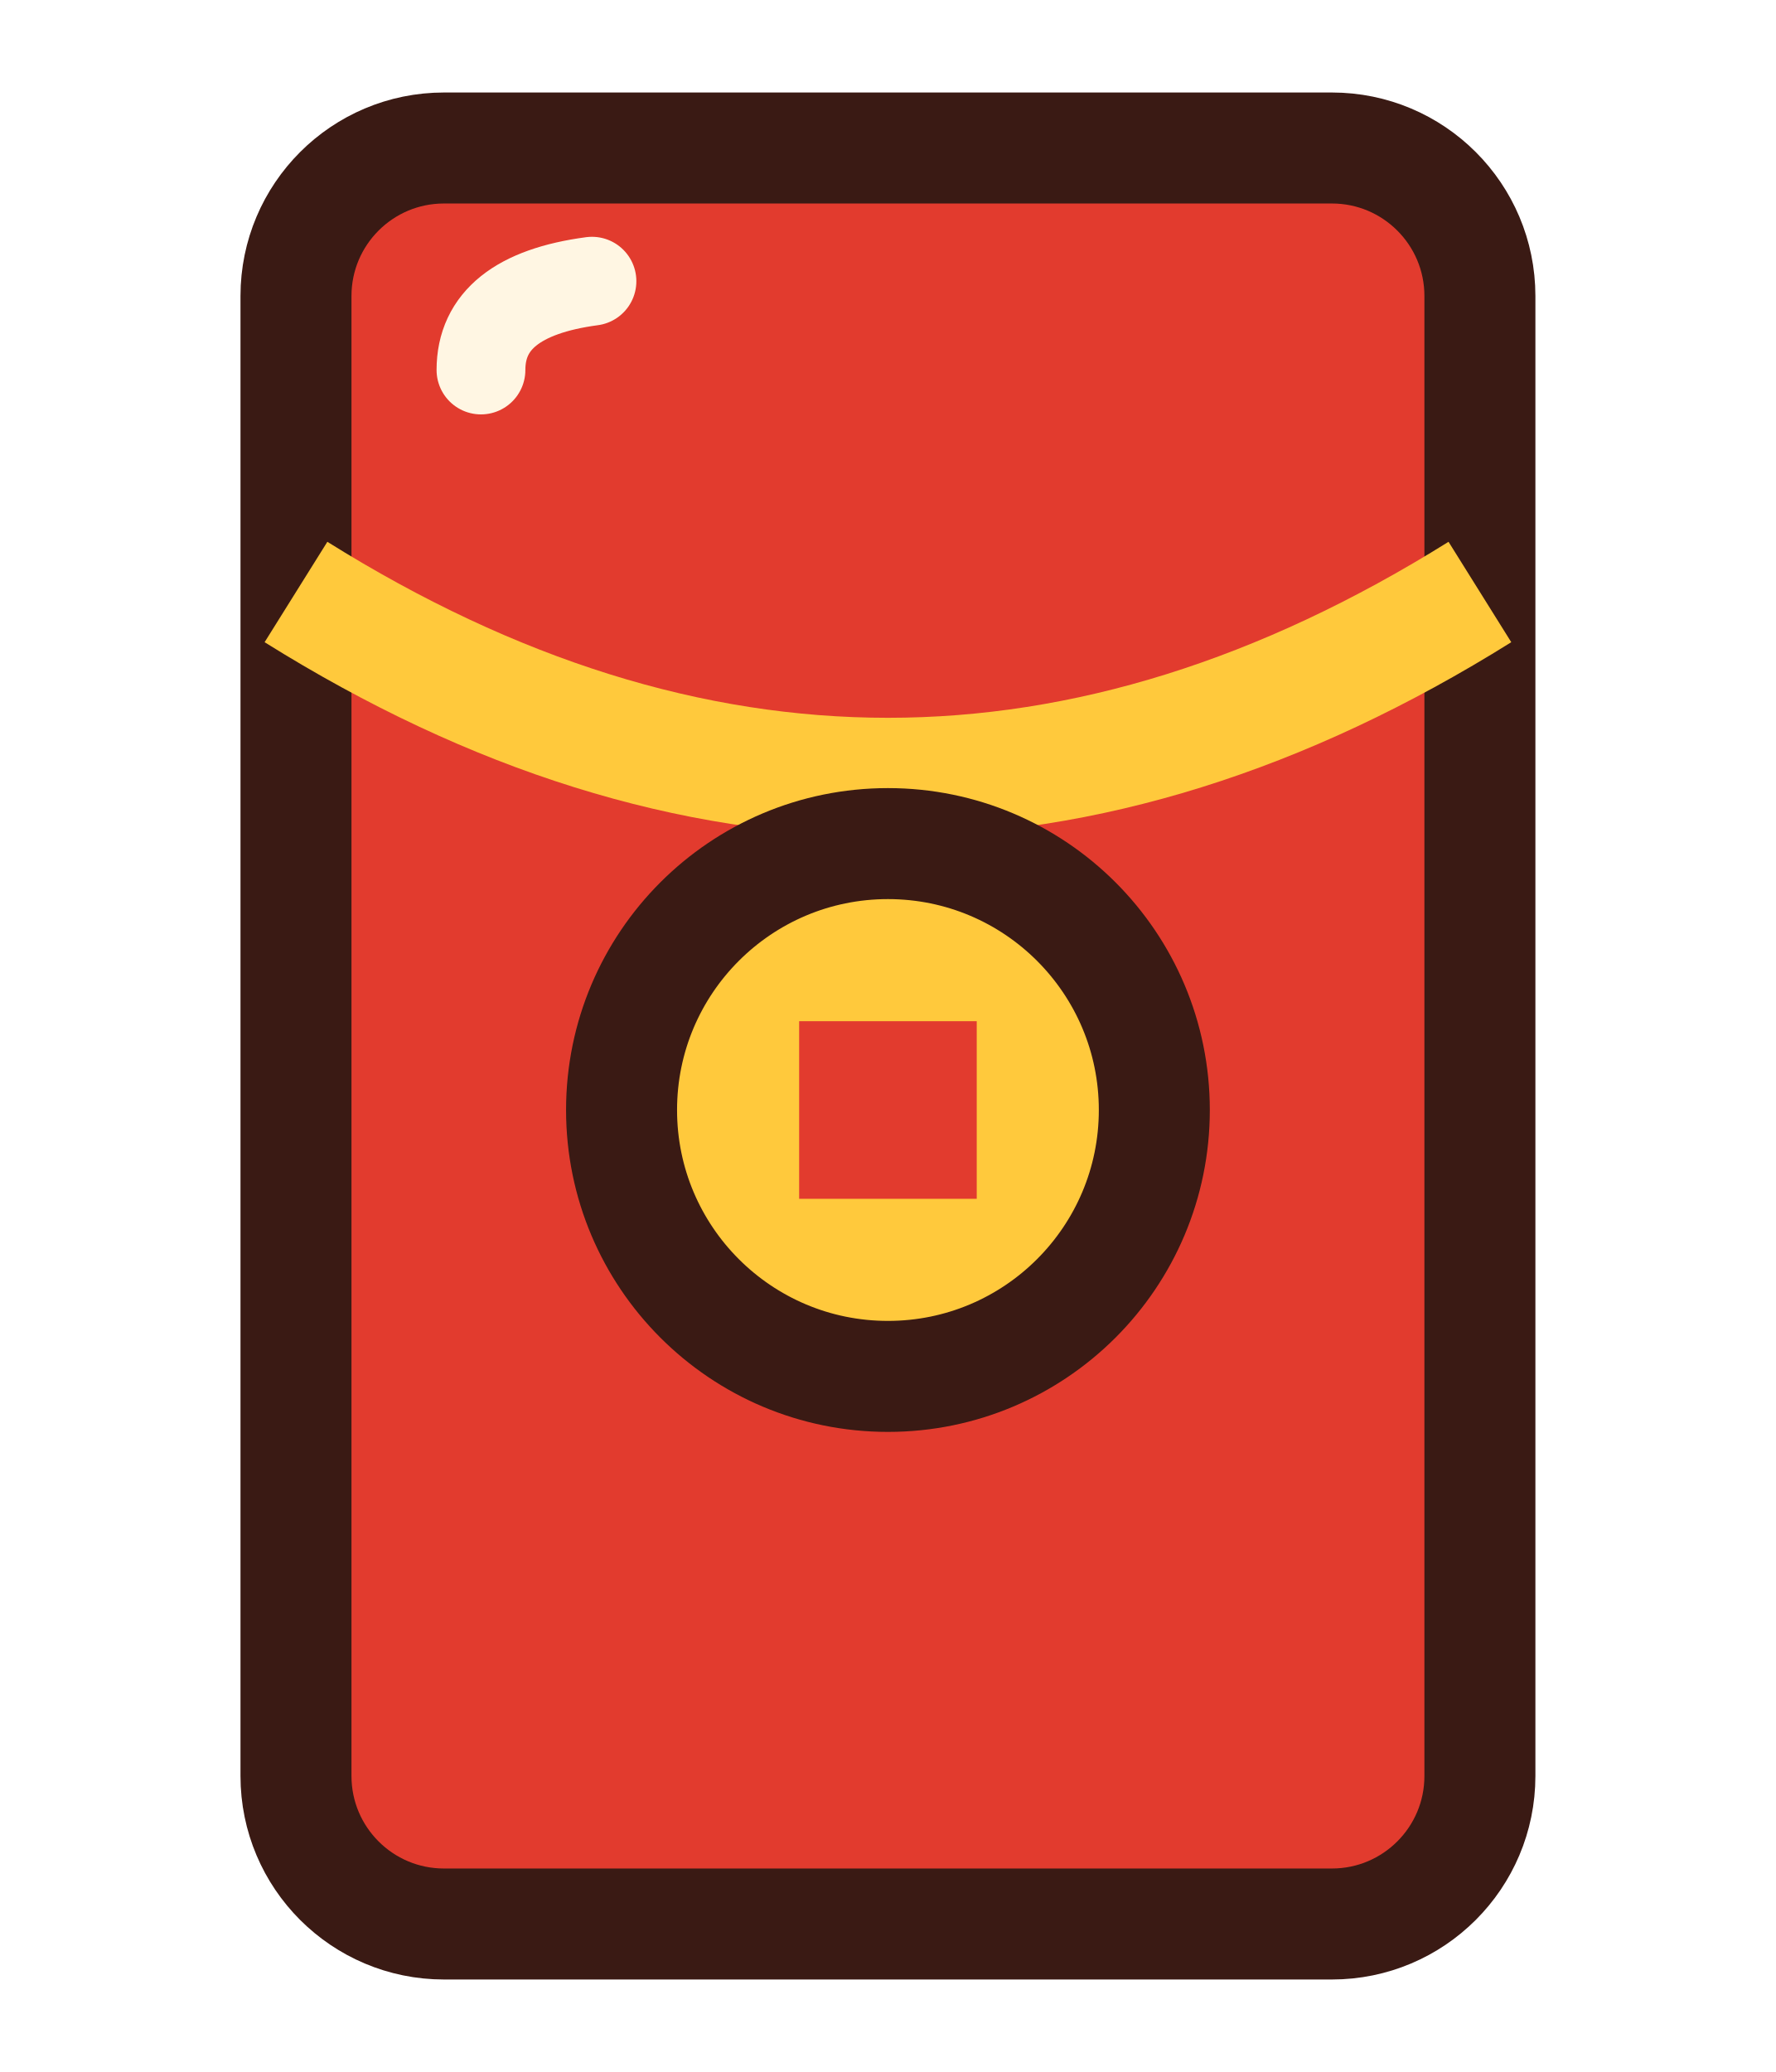
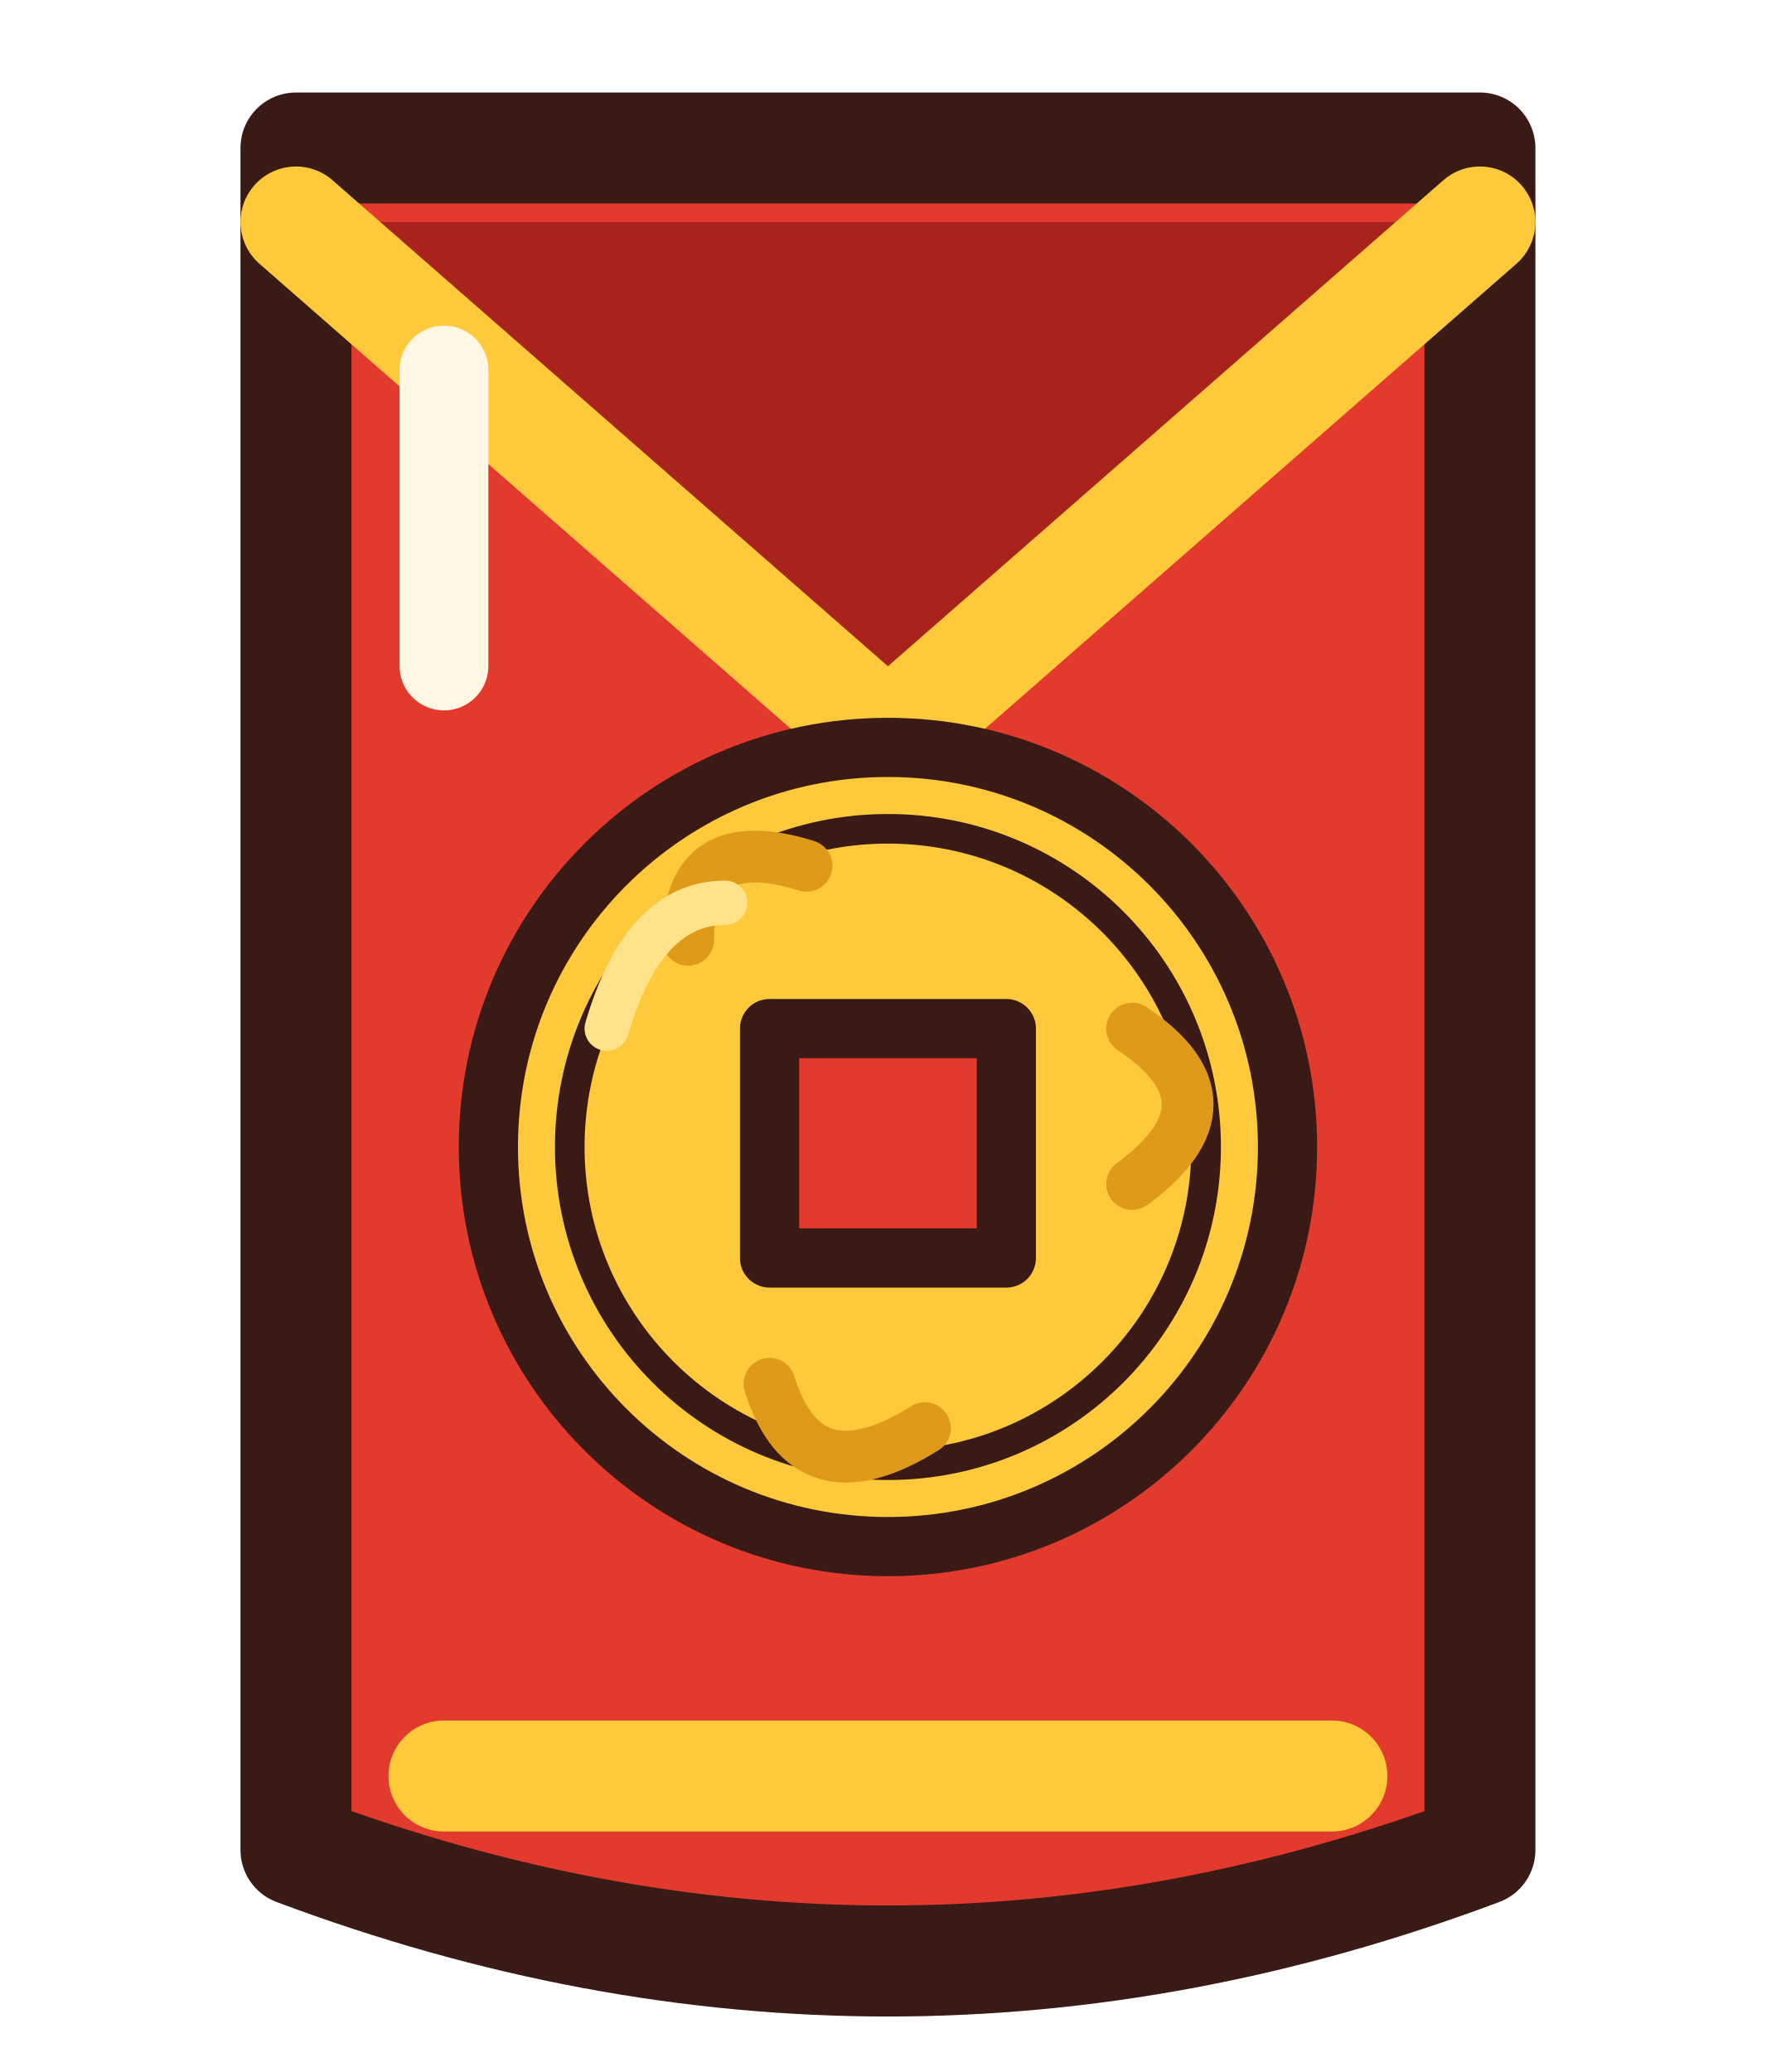
<svg xmlns="http://www.w3.org/2000/svg" viewBox="0 0 24 28">
-   <rect x="4" y="2" width="16" height="24" rx="2" fill="#e23b2e" stroke="#3a1a14" stroke-width="1.5" stroke-linecap="round" stroke-linejoin="round" />
-   <path d="M4 8q8 5 16 0" fill="none" stroke="#ffc93c" stroke-width="1.6" />
-   <circle cx="12" cy="15" r="3.6" fill="#ffc93c" stroke="#3a1a14" stroke-width="1.5" stroke-linecap="round" stroke-linejoin="round" />
-   <rect x="10.8" y="13.8" width="2.4" height="2.4" fill="#e23b2e" />
-   <path d="M6.5 5q0-1 1.5-1.2" fill="none" stroke="#fff6e3" stroke-width="1.2" stroke-linecap="round" />
+   <path fill="#e23b2e" stroke="#3a1a14" stroke-linecap="round" stroke-linejoin="round" stroke-width="1.5" d="M4 2h16v23q-8 3-16 0Z" />
+   <path fill="#a8231c" d="m4 3 8 7 8-7" />
+   <path fill="none" stroke="#ffc93c" stroke-linecap="round" stroke-linejoin="round" stroke-width="1.5" d="m4 3 8 7 8-7M6 24h12" />
+   <g stroke-linecap="round" stroke-linejoin="round">
+     <path fill="#ffc93c" fill-rule="evenodd" stroke="#3a1a14" stroke-width=".8" d="M17.4 15.5a5.4 5.4 0 1 1-10.8 0 5.4 5.4 0 1 1 10.8 0m-7-1.6h3.2V17h-3.2Z" />
+     <path fill="none" stroke="#3a1a14" stroke-width=".4" d="M16.3 15.5a4.3 4.3 0 1 1-8.6 0 4.3 4.3 0 1 1 8.6 0m-6-1.6h3.3V17h-3.2Z" />
+     <path fill="none" stroke="#e09a1a" stroke-width=".7" d="M10.9 11.7q-1.6-.5-1.6 1m6 1.2q1.5 1 0 2.1m-2.8 3.3q-1.6 1-2.1-.6" />
+     <path fill="none" stroke="#ffe38a" stroke-width=".6" d="M8.2 13.9q.5-1.7 1.6-1.7" />
+   </g>
+   <path fill="none" stroke="#fff6e3" stroke-linecap="round" stroke-linejoin="round" stroke-width="1.2" d="M6 5v4" />
</svg>
